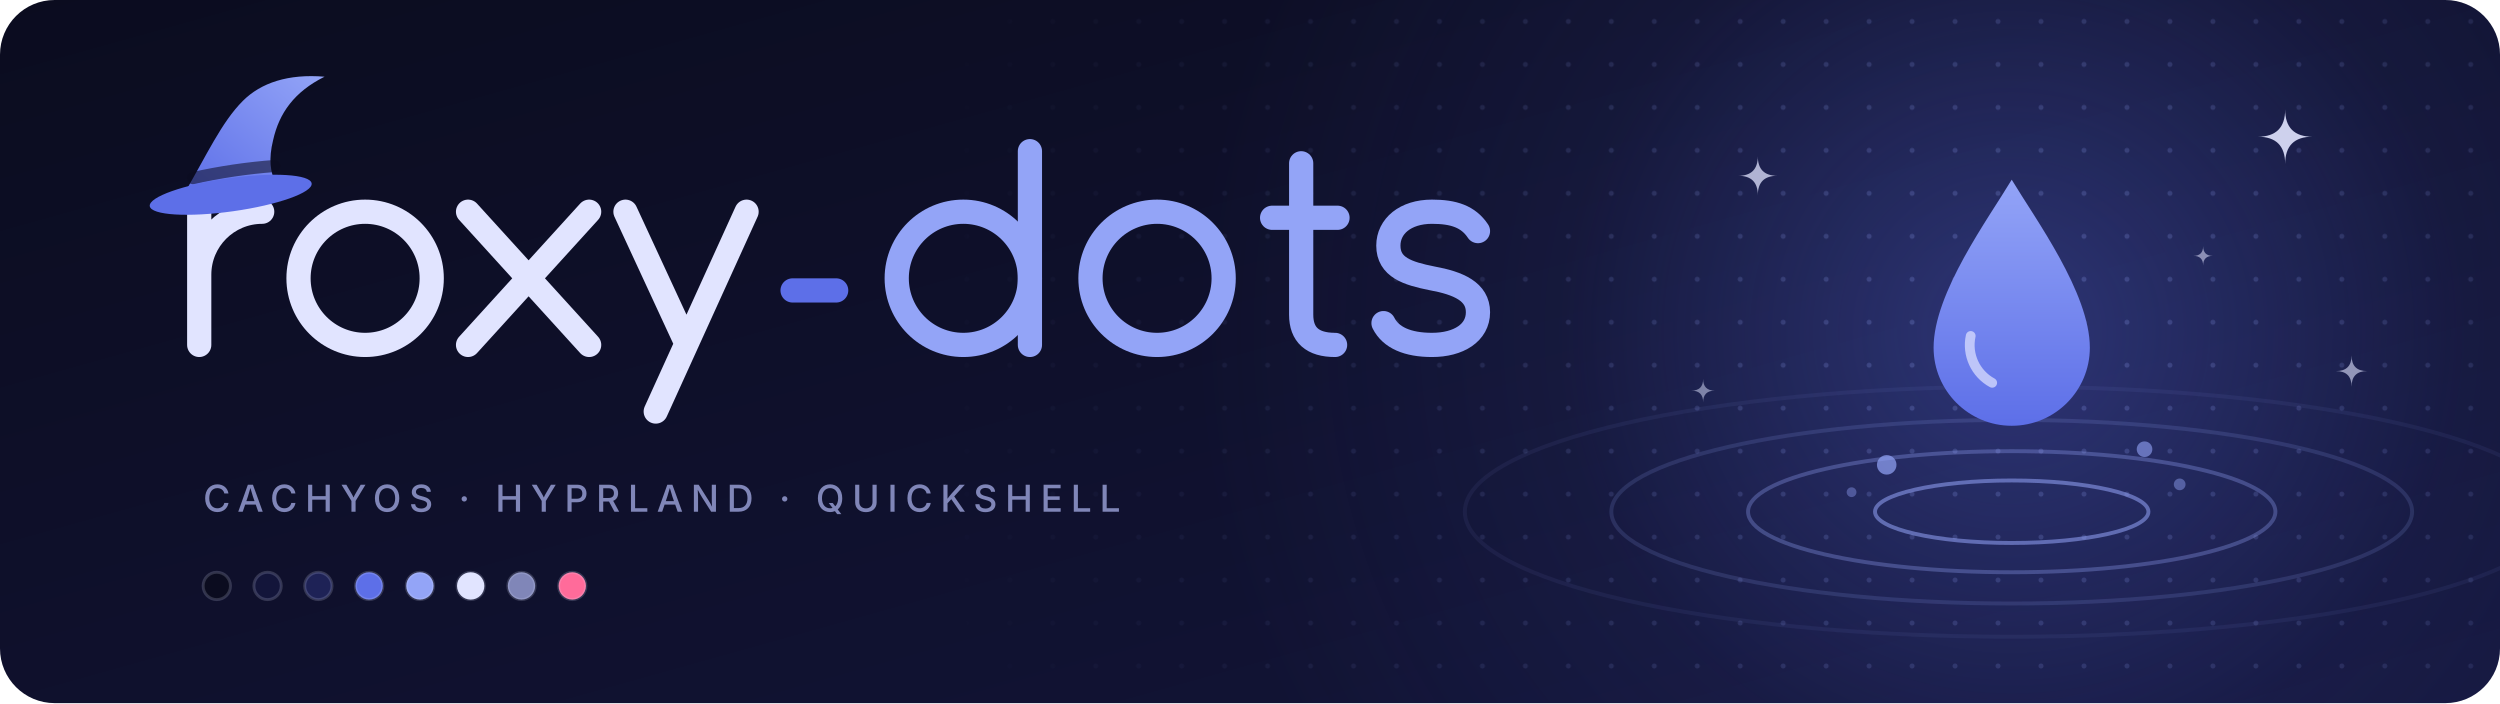
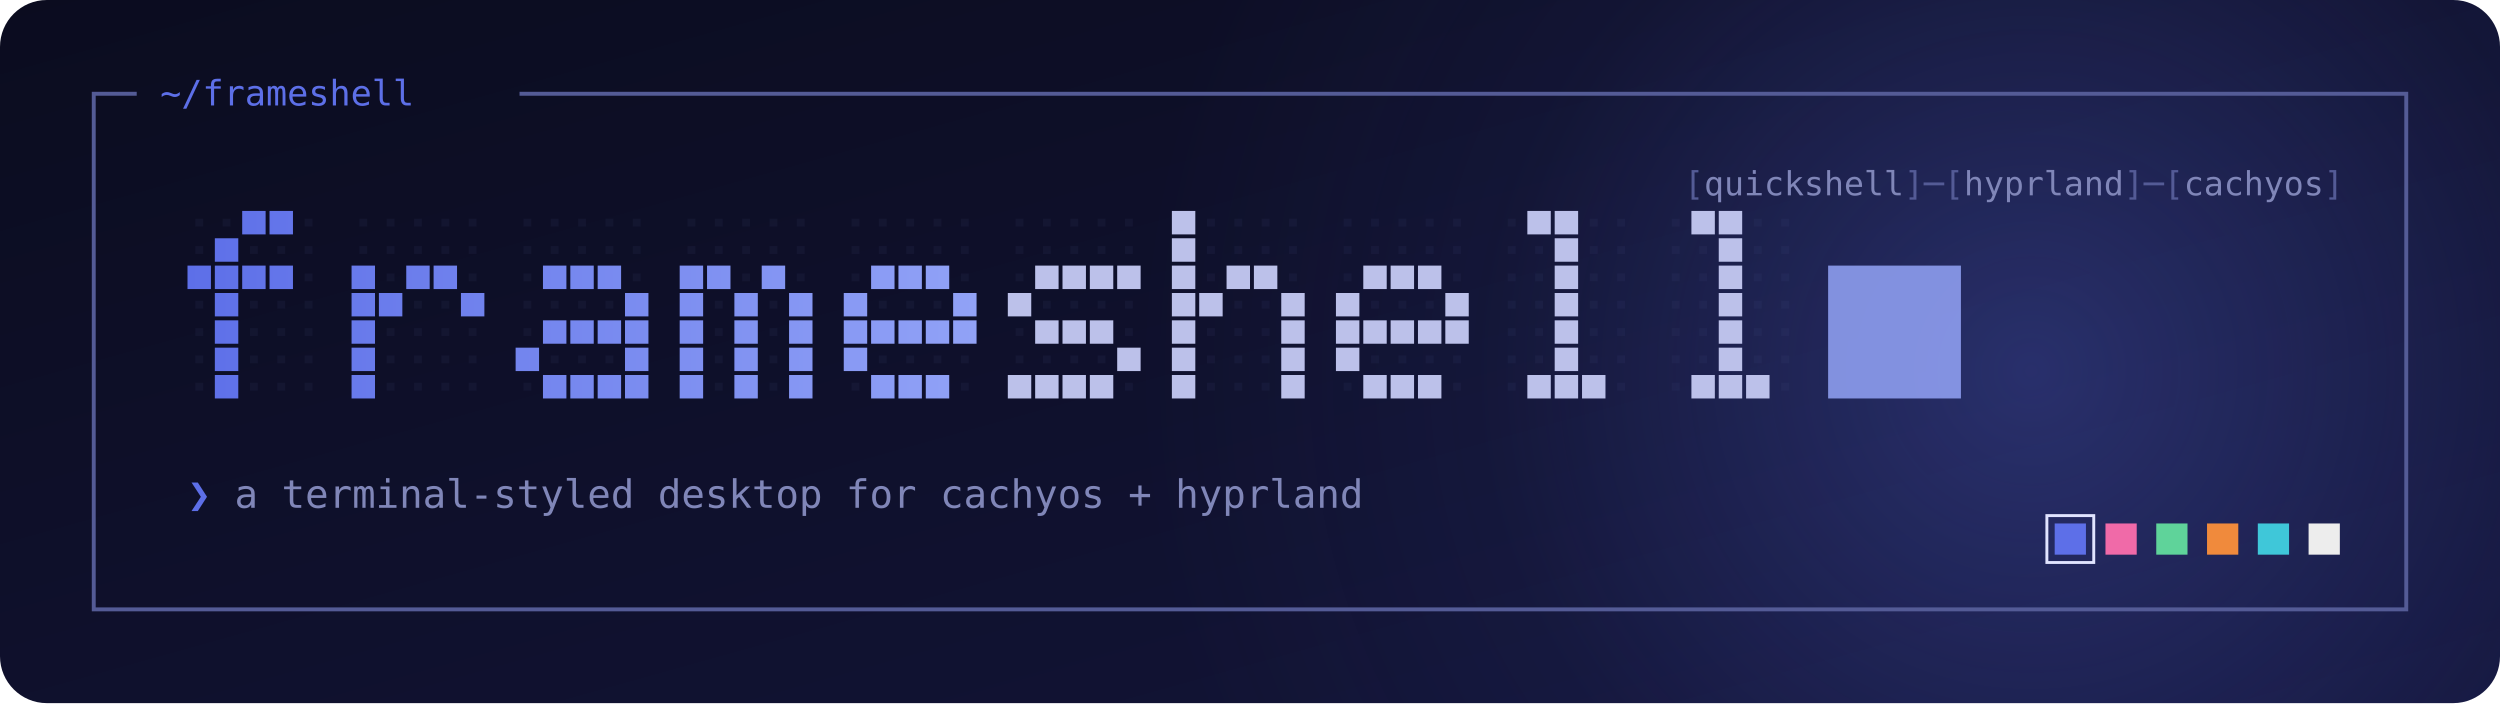
<svg xmlns="http://www.w3.org/2000/svg" viewBox="0 0 1280 360" width="1280" height="360" role="img" aria-labelledby="t">
  <defs>
    <linearGradient id="bg" x1="0" y1="0" x2="1" y2="1">
      <stop offset="0" stop-color="#0b0c1f" />
      <stop offset="1" stop-color="#13153a" />
    </linearGradient>
-     <radialGradient id="glow" cx="1030" cy="170" r="420" gradientUnits="userSpaceOnUse">
-       <stop offset="0" stop-color="#5d6fe8" stop-opacity="0.38" />
-       <stop offset="0.55" stop-color="#5d6fe8" stop-opacity="0.08" />
+     <radialGradient id="gl" cx="1040" cy="190" r="460" gradientUnits="userSpaceOnUse">
+       <stop offset="0" stop-color="#5d6fe8" stop-opacity="0.32" />
+       <stop offset="0.6" stop-color="#5d6fe8" stop-opacity="0.06" />
      <stop offset="1" stop-color="#5d6fe8" stop-opacity="0" />
    </radialGradient>
-     <pattern id="dots" width="22" height="22" patternUnits="userSpaceOnUse">
-       <circle cx="11" cy="11" r="1.3" fill="#93a4f7" />
-     </pattern>
-     <radialGradient id="dotFade" cx="1030" cy="170" r="560" gradientUnits="userSpaceOnUse">
-       <stop offset="0" stop-color="#fff" stop-opacity="0.24" />
-       <stop offset="1" stop-color="#fff" stop-opacity="0" />
-     </radialGradient>
-     <mask id="dotMask">
-       <rect width="1280" height="360" fill="url(#dotFade)" />
-     </mask>
-     <linearGradient id="hat" x1="0" y1="1" x2="1" y2="0">
+     <linearGradient id="wm" x1="96" y1="0" x2="516" y2="0" gradientUnits="userSpaceOnUse">
      <stop offset="0" stop-color="#5d6fe8" />
      <stop offset="1" stop-color="#93a4f7" />
    </linearGradient>
-     <linearGradient id="drop" x1="0" y1="0" x2="0" y2="1">
-       <stop offset="0" stop-color="#93a4f7" />
-       <stop offset="1" stop-color="#5d6fe8" />
-     </linearGradient>
-     <clipPath id="card">
-       <rect width="1280" height="360" rx="28" />
+     <clipPath id="cl">
+       <rect width="1280" height="360" rx="24" />
    </clipPath>
  </defs>
-   <g clip-path="url(#card)">
+   <g clip-path="url(#cl)">
    <rect width="1280" height="360" fill="url(#bg)" />
-     <rect width="1280" height="360" fill="url(#glow)" />
-     <rect width="1280" height="360" fill="url(#dots)" mask="url(#dotMask)" />
-     <g fill="none" stroke="#93a4f7" stroke-width="2">
-       <ellipse cx="1030" cy="262" rx="70" ry="16" stroke-opacity="0.55" />
-       <ellipse cx="1030" cy="262" rx="135" ry="31" stroke-opacity="0.32" />
-       <ellipse cx="1030" cy="262" rx="205" ry="47" stroke-opacity="0.16" />
-       <ellipse cx="1030" cy="262" rx="280" ry="64" stroke-opacity="0.07" />
+     <rect width="1280" height="360" fill="url(#gl)" />
+     <g stroke="#545b96" stroke-width="2" fill="none">
+       <path d="M70 48H48V312H1232V48H266" />
    </g>
-     <path d="M1030 92 C1018 112 990 150 990 178 A40 40 0 0 0 1070 178 C1070 150 1042 112 1030 92 Z" fill="url(#drop)" />
-     <path d="M1009 172 A22 22 0 0 0 1020 196" fill="none" stroke="#e1e4ff" stroke-opacity="0.7" stroke-width="5" stroke-linecap="round" />
-     <g fill="#93a4f7">
-       <circle cx="966" cy="238" r="5" fill-opacity="0.7" />
-       <circle cx="1098" cy="230" r="4" fill-opacity="0.6" />
-       <circle cx="1116" cy="248" r="3" fill-opacity="0.45" />
-       <circle cx="948" cy="252" r="2.5" fill-opacity="0.4" />
-     </g>
-     <g fill="#e1e4ff">
-       <path d="M1170 56 Q1170 70 1184 70 Q1170 70 1170 84 Q1170 70 1156 70 Q1170 70 1170 56 Z" fill-opacity="0.9" />
-       <path d="M900 80 Q900 90 910 90 Q900 90 900 100 Q900 90 890 90 Q900 90 900 80 Z" fill-opacity="0.75" />
-       <path d="M1204 182 Q1204 190 1212 190 Q1204 190 1204 198 Q1204 190 1196 190 Q1204 190 1204 182 Z" fill-opacity="0.6" />
-       <path d="M872 194 Q872 200 878 200 Q872 200 872 206 Q872 200 866 200 Q872 200 872 194 Z" fill-opacity="0.5" />
-       <path d="M1128 126 Q1128 131 1133 131 Q1128 131 1128 136 Q1128 131 1123 131 Q1128 131 1128 126 Z" fill-opacity="0.55" />
-     </g>
-     <g transform="translate(9 34) scale(0.62)" fill="none" stroke-width="20" stroke-linecap="round" stroke-linejoin="round">
-       <g stroke="#e1e4ff">
-         <path d="M150 120 V230 M150 172 A52 52 0 0 1 202 120" />
-         <circle cx="287" cy="175" r="55" />
-         <path d="M372 120 L472 230 M472 120 L372 230" />
-         <path d="M502 120 L552 228 M602 120 L527 285" />
-       </g>
-       <path d="M640 185 H676" stroke="#5d6fe8" />
-       <g stroke="#93a4f7">
-         <circle cx="781" cy="175" r="55" />
-         <path d="M836 70 V230" />
-         <circle cx="941" cy="175" r="55" />
-         <path d="M1060 80 V205 Q1060 230 1088 230 M1036 125 H1090" />
-         <path d="M1206 136 C1198 124 1186 120 1168 120 C1146 120 1132 132 1132 148 C1132 166 1148 171 1168 175 C1190 179 1206 186 1206 203 C1206 220 1190 230 1168 230 C1148 230 1134 224 1128 212" />
-       </g>
-       <g stroke="none" transform="translate(176 106) scale(1.25) translate(-176 -106)">
-         <path d="M146 104 C160 80 170 58 184 44 C196 32 214 26 238 28 C218 38 208 52 204 70 C201 82 202 92 206 98 Z" fill="url(#hat)" />
-         <path d="M151 95 Q178 89 205 87" fill="none" stroke="#0b0c1f" stroke-width="8" stroke-opacity="0.55" />
-         <ellipse cx="176" cy="106" rx="54" ry="11" transform="rotate(-8 176 106)" fill="#5d6fe8" />
-       </g>
-     </g>
-     <text x="104" y="262" fill="#8086b8" font-family="Lexend, 'Segoe UI', Inter, system-ui, sans-serif" font-size="19" font-weight="500" letter-spacing="4">CACHYOS · HYPRLAND · QUICKSHELL</text>
-     <g stroke="#e1e4ff" stroke-opacity="0.18" stroke-width="1.5">
-       <circle cx="111" cy="300" r="7" fill="#0b0c1f" />
-       <circle cx="137" cy="300" r="7" fill="#13153a" />
-       <circle cx="163" cy="300" r="7" fill="#1e2256" />
-       <circle cx="189" cy="300" r="7" fill="#5d6fe8" />
-       <circle cx="215" cy="300" r="7" fill="#93a4f7" />
-       <circle cx="241" cy="300" r="7" fill="#e1e4ff" />
-       <circle cx="267" cy="300" r="7" fill="#8086b8" />
-       <circle cx="293" cy="300" r="7" fill="#ff6b9a" />
-     </g>
+     <text x="82" y="54" font-family="JetBrains Mono, ui-monospace, Menlo, Consolas, monospace" font-size="18" fill="#5d6fe8">~/frameshell</text>
+     <text x="1200" y="100" text-anchor="end" font-family="JetBrains Mono, ui-monospace, Menlo, Consolas, monospace" font-size="17" fill="#545b96">[<tspan fill="#8086b8">quickshell</tspan>]─[<tspan fill="#8086b8">hyprland</tspan>]─[<tspan fill="#8086b8">cachyos</tspan>]</text>
+     <rect x="100" y="112" width="4" height="4" fill="#545b96" fill-opacity="0.09" />
+     <rect x="114" y="112" width="4" height="4" fill="#545b96" fill-opacity="0.09" />
+     <rect x="124" y="108" width="12" height="12" fill="url(#wm)" />
+     <rect x="138" y="108" width="12" height="12" fill="url(#wm)" />
+     <rect x="156" y="112" width="4" height="4" fill="#545b96" fill-opacity="0.09" />
+     <rect x="100" y="126" width="4" height="4" fill="#545b96" fill-opacity="0.09" />
+     <rect x="110" y="122" width="12" height="12" fill="url(#wm)" />
+     <rect x="128" y="126" width="4" height="4" fill="#545b96" fill-opacity="0.09" />
+     <rect x="142" y="126" width="4" height="4" fill="#545b96" fill-opacity="0.09" />
+     <rect x="156" y="126" width="4" height="4" fill="#545b96" fill-opacity="0.09" />
+     <rect x="96" y="136" width="12" height="12" fill="url(#wm)" />
+     <rect x="110" y="136" width="12" height="12" fill="url(#wm)" />
+     <rect x="124" y="136" width="12" height="12" fill="url(#wm)" />
+     <rect x="138" y="136" width="12" height="12" fill="url(#wm)" />
+     <rect x="156" y="140" width="4" height="4" fill="#545b96" fill-opacity="0.09" />
+     <rect x="100" y="154" width="4" height="4" fill="#545b96" fill-opacity="0.09" />
+     <rect x="110" y="150" width="12" height="12" fill="url(#wm)" />
+     <rect x="128" y="154" width="4" height="4" fill="#545b96" fill-opacity="0.09" />
+     <rect x="142" y="154" width="4" height="4" fill="#545b96" fill-opacity="0.09" />
+     <rect x="156" y="154" width="4" height="4" fill="#545b96" fill-opacity="0.09" />
+     <rect x="100" y="168" width="4" height="4" fill="#545b96" fill-opacity="0.09" />
+     <rect x="110" y="164" width="12" height="12" fill="url(#wm)" />
+     <rect x="128" y="168" width="4" height="4" fill="#545b96" fill-opacity="0.09" />
+     <rect x="142" y="168" width="4" height="4" fill="#545b96" fill-opacity="0.09" />
+     <rect x="156" y="168" width="4" height="4" fill="#545b96" fill-opacity="0.09" />
+     <rect x="100" y="182" width="4" height="4" fill="#545b96" fill-opacity="0.09" />
+     <rect x="110" y="178" width="12" height="12" fill="url(#wm)" />
+     <rect x="128" y="182" width="4" height="4" fill="#545b96" fill-opacity="0.09" />
+     <rect x="142" y="182" width="4" height="4" fill="#545b96" fill-opacity="0.09" />
+     <rect x="156" y="182" width="4" height="4" fill="#545b96" fill-opacity="0.09" />
+     <rect x="100" y="196" width="4" height="4" fill="#545b96" fill-opacity="0.09" />
+     <rect x="110" y="192" width="12" height="12" fill="url(#wm)" />
+     <rect x="128" y="196" width="4" height="4" fill="#545b96" fill-opacity="0.09" />
+     <rect x="142" y="196" width="4" height="4" fill="#545b96" fill-opacity="0.09" />
+     <rect x="156" y="196" width="4" height="4" fill="#545b96" fill-opacity="0.09" />
+     <rect x="184" y="112" width="4" height="4" fill="#545b96" fill-opacity="0.09" />
+     <rect x="198" y="112" width="4" height="4" fill="#545b96" fill-opacity="0.09" />
+     <rect x="212" y="112" width="4" height="4" fill="#545b96" fill-opacity="0.09" />
+     <rect x="226" y="112" width="4" height="4" fill="#545b96" fill-opacity="0.09" />
+     <rect x="240" y="112" width="4" height="4" fill="#545b96" fill-opacity="0.09" />
+     <rect x="184" y="126" width="4" height="4" fill="#545b96" fill-opacity="0.09" />
+     <rect x="198" y="126" width="4" height="4" fill="#545b96" fill-opacity="0.09" />
+     <rect x="212" y="126" width="4" height="4" fill="#545b96" fill-opacity="0.09" />
+     <rect x="226" y="126" width="4" height="4" fill="#545b96" fill-opacity="0.09" />
+     <rect x="240" y="126" width="4" height="4" fill="#545b96" fill-opacity="0.09" />
+     <rect x="180" y="136" width="12" height="12" fill="url(#wm)" />
+     <rect x="198" y="140" width="4" height="4" fill="#545b96" fill-opacity="0.09" />
+     <rect x="208" y="136" width="12" height="12" fill="url(#wm)" />
+     <rect x="222" y="136" width="12" height="12" fill="url(#wm)" />
+     <rect x="240" y="140" width="4" height="4" fill="#545b96" fill-opacity="0.09" />
+     <rect x="180" y="150" width="12" height="12" fill="url(#wm)" />
+     <rect x="194" y="150" width="12" height="12" fill="url(#wm)" />
+     <rect x="212" y="154" width="4" height="4" fill="#545b96" fill-opacity="0.09" />
+     <rect x="226" y="154" width="4" height="4" fill="#545b96" fill-opacity="0.09" />
+     <rect x="236" y="150" width="12" height="12" fill="url(#wm)" />
+     <rect x="180" y="164" width="12" height="12" fill="url(#wm)" />
+     <rect x="198" y="168" width="4" height="4" fill="#545b96" fill-opacity="0.09" />
+     <rect x="212" y="168" width="4" height="4" fill="#545b96" fill-opacity="0.09" />
+     <rect x="226" y="168" width="4" height="4" fill="#545b96" fill-opacity="0.09" />
+     <rect x="240" y="168" width="4" height="4" fill="#545b96" fill-opacity="0.09" />
+     <rect x="180" y="178" width="12" height="12" fill="url(#wm)" />
+     <rect x="198" y="182" width="4" height="4" fill="#545b96" fill-opacity="0.09" />
+     <rect x="212" y="182" width="4" height="4" fill="#545b96" fill-opacity="0.09" />
+     <rect x="226" y="182" width="4" height="4" fill="#545b96" fill-opacity="0.09" />
+     <rect x="240" y="182" width="4" height="4" fill="#545b96" fill-opacity="0.09" />
+     <rect x="180" y="192" width="12" height="12" fill="url(#wm)" />
+     <rect x="198" y="196" width="4" height="4" fill="#545b96" fill-opacity="0.09" />
+     <rect x="212" y="196" width="4" height="4" fill="#545b96" fill-opacity="0.09" />
+     <rect x="226" y="196" width="4" height="4" fill="#545b96" fill-opacity="0.09" />
+     <rect x="240" y="196" width="4" height="4" fill="#545b96" fill-opacity="0.09" />
+     <rect x="268" y="112" width="4" height="4" fill="#545b96" fill-opacity="0.09" />
+     <rect x="282" y="112" width="4" height="4" fill="#545b96" fill-opacity="0.09" />
+     <rect x="296" y="112" width="4" height="4" fill="#545b96" fill-opacity="0.09" />
+     <rect x="310" y="112" width="4" height="4" fill="#545b96" fill-opacity="0.09" />
+     <rect x="324" y="112" width="4" height="4" fill="#545b96" fill-opacity="0.09" />
+     <rect x="268" y="126" width="4" height="4" fill="#545b96" fill-opacity="0.09" />
+     <rect x="282" y="126" width="4" height="4" fill="#545b96" fill-opacity="0.09" />
+     <rect x="296" y="126" width="4" height="4" fill="#545b96" fill-opacity="0.09" />
+     <rect x="310" y="126" width="4" height="4" fill="#545b96" fill-opacity="0.09" />
+     <rect x="324" y="126" width="4" height="4" fill="#545b96" fill-opacity="0.09" />
+     <rect x="268" y="140" width="4" height="4" fill="#545b96" fill-opacity="0.09" />
+     <rect x="278" y="136" width="12" height="12" fill="url(#wm)" />
+     <rect x="292" y="136" width="12" height="12" fill="url(#wm)" />
+     <rect x="306" y="136" width="12" height="12" fill="url(#wm)" />
+     <rect x="324" y="140" width="4" height="4" fill="#545b96" fill-opacity="0.09" />
+     <rect x="268" y="154" width="4" height="4" fill="#545b96" fill-opacity="0.09" />
+     <rect x="282" y="154" width="4" height="4" fill="#545b96" fill-opacity="0.09" />
+     <rect x="296" y="154" width="4" height="4" fill="#545b96" fill-opacity="0.09" />
+     <rect x="310" y="154" width="4" height="4" fill="#545b96" fill-opacity="0.09" />
+     <rect x="320" y="150" width="12" height="12" fill="url(#wm)" />
+     <rect x="268" y="168" width="4" height="4" fill="#545b96" fill-opacity="0.09" />
+     <rect x="278" y="164" width="12" height="12" fill="url(#wm)" />
+     <rect x="292" y="164" width="12" height="12" fill="url(#wm)" />
+     <rect x="306" y="164" width="12" height="12" fill="url(#wm)" />
+     <rect x="320" y="164" width="12" height="12" fill="url(#wm)" />
+     <rect x="264" y="178" width="12" height="12" fill="url(#wm)" />
+     <rect x="282" y="182" width="4" height="4" fill="#545b96" fill-opacity="0.09" />
+     <rect x="296" y="182" width="4" height="4" fill="#545b96" fill-opacity="0.09" />
+     <rect x="310" y="182" width="4" height="4" fill="#545b96" fill-opacity="0.09" />
+     <rect x="320" y="178" width="12" height="12" fill="url(#wm)" />
+     <rect x="268" y="196" width="4" height="4" fill="#545b96" fill-opacity="0.09" />
+     <rect x="278" y="192" width="12" height="12" fill="url(#wm)" />
+     <rect x="292" y="192" width="12" height="12" fill="url(#wm)" />
+     <rect x="306" y="192" width="12" height="12" fill="url(#wm)" />
+     <rect x="320" y="192" width="12" height="12" fill="url(#wm)" />
+     <rect x="352" y="112" width="4" height="4" fill="#545b96" fill-opacity="0.09" />
+     <rect x="366" y="112" width="4" height="4" fill="#545b96" fill-opacity="0.09" />
+     <rect x="380" y="112" width="4" height="4" fill="#545b96" fill-opacity="0.09" />
+     <rect x="394" y="112" width="4" height="4" fill="#545b96" fill-opacity="0.09" />
+     <rect x="408" y="112" width="4" height="4" fill="#545b96" fill-opacity="0.09" />
+     <rect x="352" y="126" width="4" height="4" fill="#545b96" fill-opacity="0.09" />
+     <rect x="366" y="126" width="4" height="4" fill="#545b96" fill-opacity="0.09" />
+     <rect x="380" y="126" width="4" height="4" fill="#545b96" fill-opacity="0.09" />
+     <rect x="394" y="126" width="4" height="4" fill="#545b96" fill-opacity="0.09" />
+     <rect x="408" y="126" width="4" height="4" fill="#545b96" fill-opacity="0.09" />
+     <rect x="348" y="136" width="12" height="12" fill="url(#wm)" />
+     <rect x="362" y="136" width="12" height="12" fill="url(#wm)" />
+     <rect x="380" y="140" width="4" height="4" fill="#545b96" fill-opacity="0.09" />
+     <rect x="390" y="136" width="12" height="12" fill="url(#wm)" />
+     <rect x="408" y="140" width="4" height="4" fill="#545b96" fill-opacity="0.09" />
+     <rect x="348" y="150" width="12" height="12" fill="url(#wm)" />
+     <rect x="366" y="154" width="4" height="4" fill="#545b96" fill-opacity="0.09" />
+     <rect x="376" y="150" width="12" height="12" fill="url(#wm)" />
+     <rect x="394" y="154" width="4" height="4" fill="#545b96" fill-opacity="0.09" />
+     <rect x="404" y="150" width="12" height="12" fill="url(#wm)" />
+     <rect x="348" y="164" width="12" height="12" fill="url(#wm)" />
+     <rect x="366" y="168" width="4" height="4" fill="#545b96" fill-opacity="0.09" />
+     <rect x="376" y="164" width="12" height="12" fill="url(#wm)" />
+     <rect x="394" y="168" width="4" height="4" fill="#545b96" fill-opacity="0.09" />
+     <rect x="404" y="164" width="12" height="12" fill="url(#wm)" />
+     <rect x="348" y="178" width="12" height="12" fill="url(#wm)" />
+     <rect x="366" y="182" width="4" height="4" fill="#545b96" fill-opacity="0.09" />
+     <rect x="376" y="178" width="12" height="12" fill="url(#wm)" />
+     <rect x="394" y="182" width="4" height="4" fill="#545b96" fill-opacity="0.09" />
+     <rect x="404" y="178" width="12" height="12" fill="url(#wm)" />
+     <rect x="348" y="192" width="12" height="12" fill="url(#wm)" />
+     <rect x="366" y="196" width="4" height="4" fill="#545b96" fill-opacity="0.09" />
+     <rect x="376" y="192" width="12" height="12" fill="url(#wm)" />
+     <rect x="394" y="196" width="4" height="4" fill="#545b96" fill-opacity="0.09" />
+     <rect x="404" y="192" width="12" height="12" fill="url(#wm)" />
+     <rect x="436" y="112" width="4" height="4" fill="#545b96" fill-opacity="0.09" />
+     <rect x="450" y="112" width="4" height="4" fill="#545b96" fill-opacity="0.09" />
+     <rect x="464" y="112" width="4" height="4" fill="#545b96" fill-opacity="0.09" />
+     <rect x="478" y="112" width="4" height="4" fill="#545b96" fill-opacity="0.09" />
+     <rect x="492" y="112" width="4" height="4" fill="#545b96" fill-opacity="0.09" />
+     <rect x="436" y="126" width="4" height="4" fill="#545b96" fill-opacity="0.09" />
+     <rect x="450" y="126" width="4" height="4" fill="#545b96" fill-opacity="0.09" />
+     <rect x="464" y="126" width="4" height="4" fill="#545b96" fill-opacity="0.09" />
+     <rect x="478" y="126" width="4" height="4" fill="#545b96" fill-opacity="0.09" />
+     <rect x="492" y="126" width="4" height="4" fill="#545b96" fill-opacity="0.09" />
+     <rect x="436" y="140" width="4" height="4" fill="#545b96" fill-opacity="0.09" />
+     <rect x="446" y="136" width="12" height="12" fill="url(#wm)" />
+     <rect x="460" y="136" width="12" height="12" fill="url(#wm)" />
+     <rect x="474" y="136" width="12" height="12" fill="url(#wm)" />
+     <rect x="492" y="140" width="4" height="4" fill="#545b96" fill-opacity="0.09" />
+     <rect x="432" y="150" width="12" height="12" fill="url(#wm)" />
+     <rect x="450" y="154" width="4" height="4" fill="#545b96" fill-opacity="0.09" />
+     <rect x="464" y="154" width="4" height="4" fill="#545b96" fill-opacity="0.09" />
+     <rect x="478" y="154" width="4" height="4" fill="#545b96" fill-opacity="0.09" />
+     <rect x="488" y="150" width="12" height="12" fill="url(#wm)" />
+     <rect x="432" y="164" width="12" height="12" fill="url(#wm)" />
+     <rect x="446" y="164" width="12" height="12" fill="url(#wm)" />
+     <rect x="460" y="164" width="12" height="12" fill="url(#wm)" />
+     <rect x="474" y="164" width="12" height="12" fill="url(#wm)" />
+     <rect x="488" y="164" width="12" height="12" fill="url(#wm)" />
+     <rect x="432" y="178" width="12" height="12" fill="url(#wm)" />
+     <rect x="450" y="182" width="4" height="4" fill="#545b96" fill-opacity="0.09" />
+     <rect x="464" y="182" width="4" height="4" fill="#545b96" fill-opacity="0.09" />
+     <rect x="478" y="182" width="4" height="4" fill="#545b96" fill-opacity="0.09" />
+     <rect x="492" y="182" width="4" height="4" fill="#545b96" fill-opacity="0.09" />
+     <rect x="436" y="196" width="4" height="4" fill="#545b96" fill-opacity="0.09" />
+     <rect x="446" y="192" width="12" height="12" fill="url(#wm)" />
+     <rect x="460" y="192" width="12" height="12" fill="url(#wm)" />
+     <rect x="474" y="192" width="12" height="12" fill="url(#wm)" />
+     <rect x="492" y="196" width="4" height="4" fill="#545b96" fill-opacity="0.09" />
+     <rect x="520" y="112" width="4" height="4" fill="#545b96" fill-opacity="0.09" />
+     <rect x="534" y="112" width="4" height="4" fill="#545b96" fill-opacity="0.09" />
+     <rect x="548" y="112" width="4" height="4" fill="#545b96" fill-opacity="0.09" />
+     <rect x="562" y="112" width="4" height="4" fill="#545b96" fill-opacity="0.09" />
+     <rect x="576" y="112" width="4" height="4" fill="#545b96" fill-opacity="0.09" />
+     <rect x="520" y="126" width="4" height="4" fill="#545b96" fill-opacity="0.09" />
+     <rect x="534" y="126" width="4" height="4" fill="#545b96" fill-opacity="0.09" />
+     <rect x="548" y="126" width="4" height="4" fill="#545b96" fill-opacity="0.09" />
+     <rect x="562" y="126" width="4" height="4" fill="#545b96" fill-opacity="0.09" />
+     <rect x="576" y="126" width="4" height="4" fill="#545b96" fill-opacity="0.09" />
+     <rect x="520" y="140" width="4" height="4" fill="#545b96" fill-opacity="0.09" />
+     <rect x="530" y="136" width="12" height="12" fill="#bcc1ea" />
+     <rect x="544" y="136" width="12" height="12" fill="#bcc1ea" />
+     <rect x="558" y="136" width="12" height="12" fill="#bcc1ea" />
+     <rect x="572" y="136" width="12" height="12" fill="#bcc1ea" />
+     <rect x="516" y="150" width="12" height="12" fill="#bcc1ea" />
+     <rect x="534" y="154" width="4" height="4" fill="#545b96" fill-opacity="0.09" />
+     <rect x="548" y="154" width="4" height="4" fill="#545b96" fill-opacity="0.09" />
+     <rect x="562" y="154" width="4" height="4" fill="#545b96" fill-opacity="0.09" />
+     <rect x="576" y="154" width="4" height="4" fill="#545b96" fill-opacity="0.09" />
+     <rect x="520" y="168" width="4" height="4" fill="#545b96" fill-opacity="0.09" />
+     <rect x="530" y="164" width="12" height="12" fill="#bcc1ea" />
+     <rect x="544" y="164" width="12" height="12" fill="#bcc1ea" />
+     <rect x="558" y="164" width="12" height="12" fill="#bcc1ea" />
+     <rect x="576" y="168" width="4" height="4" fill="#545b96" fill-opacity="0.09" />
+     <rect x="520" y="182" width="4" height="4" fill="#545b96" fill-opacity="0.09" />
+     <rect x="534" y="182" width="4" height="4" fill="#545b96" fill-opacity="0.09" />
+     <rect x="548" y="182" width="4" height="4" fill="#545b96" fill-opacity="0.09" />
+     <rect x="562" y="182" width="4" height="4" fill="#545b96" fill-opacity="0.09" />
+     <rect x="572" y="178" width="12" height="12" fill="#bcc1ea" />
+     <rect x="516" y="192" width="12" height="12" fill="#bcc1ea" />
+     <rect x="530" y="192" width="12" height="12" fill="#bcc1ea" />
+     <rect x="544" y="192" width="12" height="12" fill="#bcc1ea" />
+     <rect x="558" y="192" width="12" height="12" fill="#bcc1ea" />
+     <rect x="576" y="196" width="4" height="4" fill="#545b96" fill-opacity="0.09" />
+     <rect x="600" y="108" width="12" height="12" fill="#bcc1ea" />
+     <rect x="618" y="112" width="4" height="4" fill="#545b96" fill-opacity="0.09" />
+     <rect x="632" y="112" width="4" height="4" fill="#545b96" fill-opacity="0.09" />
+     <rect x="646" y="112" width="4" height="4" fill="#545b96" fill-opacity="0.09" />
+     <rect x="660" y="112" width="4" height="4" fill="#545b96" fill-opacity="0.09" />
+     <rect x="600" y="122" width="12" height="12" fill="#bcc1ea" />
+     <rect x="618" y="126" width="4" height="4" fill="#545b96" fill-opacity="0.09" />
+     <rect x="632" y="126" width="4" height="4" fill="#545b96" fill-opacity="0.09" />
+     <rect x="646" y="126" width="4" height="4" fill="#545b96" fill-opacity="0.09" />
+     <rect x="660" y="126" width="4" height="4" fill="#545b96" fill-opacity="0.09" />
+     <rect x="600" y="136" width="12" height="12" fill="#bcc1ea" />
+     <rect x="618" y="140" width="4" height="4" fill="#545b96" fill-opacity="0.09" />
+     <rect x="628" y="136" width="12" height="12" fill="#bcc1ea" />
+     <rect x="642" y="136" width="12" height="12" fill="#bcc1ea" />
+     <rect x="660" y="140" width="4" height="4" fill="#545b96" fill-opacity="0.09" />
+     <rect x="600" y="150" width="12" height="12" fill="#bcc1ea" />
+     <rect x="614" y="150" width="12" height="12" fill="#bcc1ea" />
+     <rect x="632" y="154" width="4" height="4" fill="#545b96" fill-opacity="0.09" />
+     <rect x="646" y="154" width="4" height="4" fill="#545b96" fill-opacity="0.09" />
+     <rect x="656" y="150" width="12" height="12" fill="#bcc1ea" />
+     <rect x="600" y="164" width="12" height="12" fill="#bcc1ea" />
+     <rect x="618" y="168" width="4" height="4" fill="#545b96" fill-opacity="0.09" />
+     <rect x="632" y="168" width="4" height="4" fill="#545b96" fill-opacity="0.09" />
+     <rect x="646" y="168" width="4" height="4" fill="#545b96" fill-opacity="0.09" />
+     <rect x="656" y="164" width="12" height="12" fill="#bcc1ea" />
+     <rect x="600" y="178" width="12" height="12" fill="#bcc1ea" />
+     <rect x="618" y="182" width="4" height="4" fill="#545b96" fill-opacity="0.09" />
+     <rect x="632" y="182" width="4" height="4" fill="#545b96" fill-opacity="0.09" />
+     <rect x="646" y="182" width="4" height="4" fill="#545b96" fill-opacity="0.09" />
+     <rect x="656" y="178" width="12" height="12" fill="#bcc1ea" />
+     <rect x="600" y="192" width="12" height="12" fill="#bcc1ea" />
+     <rect x="618" y="196" width="4" height="4" fill="#545b96" fill-opacity="0.09" />
+     <rect x="632" y="196" width="4" height="4" fill="#545b96" fill-opacity="0.09" />
+     <rect x="646" y="196" width="4" height="4" fill="#545b96" fill-opacity="0.09" />
+     <rect x="656" y="192" width="12" height="12" fill="#bcc1ea" />
+     <rect x="688" y="112" width="4" height="4" fill="#545b96" fill-opacity="0.09" />
+     <rect x="702" y="112" width="4" height="4" fill="#545b96" fill-opacity="0.09" />
+     <rect x="716" y="112" width="4" height="4" fill="#545b96" fill-opacity="0.09" />
+     <rect x="730" y="112" width="4" height="4" fill="#545b96" fill-opacity="0.09" />
+     <rect x="744" y="112" width="4" height="4" fill="#545b96" fill-opacity="0.09" />
+     <rect x="688" y="126" width="4" height="4" fill="#545b96" fill-opacity="0.09" />
+     <rect x="702" y="126" width="4" height="4" fill="#545b96" fill-opacity="0.09" />
+     <rect x="716" y="126" width="4" height="4" fill="#545b96" fill-opacity="0.09" />
+     <rect x="730" y="126" width="4" height="4" fill="#545b96" fill-opacity="0.09" />
+     <rect x="744" y="126" width="4" height="4" fill="#545b96" fill-opacity="0.09" />
+     <rect x="688" y="140" width="4" height="4" fill="#545b96" fill-opacity="0.09" />
+     <rect x="698" y="136" width="12" height="12" fill="#bcc1ea" />
+     <rect x="712" y="136" width="12" height="12" fill="#bcc1ea" />
+     <rect x="726" y="136" width="12" height="12" fill="#bcc1ea" />
+     <rect x="744" y="140" width="4" height="4" fill="#545b96" fill-opacity="0.09" />
+     <rect x="684" y="150" width="12" height="12" fill="#bcc1ea" />
+     <rect x="702" y="154" width="4" height="4" fill="#545b96" fill-opacity="0.09" />
+     <rect x="716" y="154" width="4" height="4" fill="#545b96" fill-opacity="0.09" />
+     <rect x="730" y="154" width="4" height="4" fill="#545b96" fill-opacity="0.09" />
+     <rect x="740" y="150" width="12" height="12" fill="#bcc1ea" />
+     <rect x="684" y="164" width="12" height="12" fill="#bcc1ea" />
+     <rect x="698" y="164" width="12" height="12" fill="#bcc1ea" />
+     <rect x="712" y="164" width="12" height="12" fill="#bcc1ea" />
+     <rect x="726" y="164" width="12" height="12" fill="#bcc1ea" />
+     <rect x="740" y="164" width="12" height="12" fill="#bcc1ea" />
+     <rect x="684" y="178" width="12" height="12" fill="#bcc1ea" />
+     <rect x="702" y="182" width="4" height="4" fill="#545b96" fill-opacity="0.09" />
+     <rect x="716" y="182" width="4" height="4" fill="#545b96" fill-opacity="0.09" />
+     <rect x="730" y="182" width="4" height="4" fill="#545b96" fill-opacity="0.09" />
+     <rect x="744" y="182" width="4" height="4" fill="#545b96" fill-opacity="0.09" />
+     <rect x="688" y="196" width="4" height="4" fill="#545b96" fill-opacity="0.09" />
+     <rect x="698" y="192" width="12" height="12" fill="#bcc1ea" />
+     <rect x="712" y="192" width="12" height="12" fill="#bcc1ea" />
+     <rect x="726" y="192" width="12" height="12" fill="#bcc1ea" />
+     <rect x="744" y="196" width="4" height="4" fill="#545b96" fill-opacity="0.09" />
+     <rect x="772" y="112" width="4" height="4" fill="#545b96" fill-opacity="0.09" />
+     <rect x="782" y="108" width="12" height="12" fill="#bcc1ea" />
+     <rect x="796" y="108" width="12" height="12" fill="#bcc1ea" />
+     <rect x="814" y="112" width="4" height="4" fill="#545b96" fill-opacity="0.09" />
+     <rect x="828" y="112" width="4" height="4" fill="#545b96" fill-opacity="0.09" />
+     <rect x="772" y="126" width="4" height="4" fill="#545b96" fill-opacity="0.09" />
+     <rect x="786" y="126" width="4" height="4" fill="#545b96" fill-opacity="0.09" />
+     <rect x="796" y="122" width="12" height="12" fill="#bcc1ea" />
+     <rect x="814" y="126" width="4" height="4" fill="#545b96" fill-opacity="0.09" />
+     <rect x="828" y="126" width="4" height="4" fill="#545b96" fill-opacity="0.09" />
+     <rect x="772" y="140" width="4" height="4" fill="#545b96" fill-opacity="0.09" />
+     <rect x="786" y="140" width="4" height="4" fill="#545b96" fill-opacity="0.09" />
+     <rect x="796" y="136" width="12" height="12" fill="#bcc1ea" />
+     <rect x="814" y="140" width="4" height="4" fill="#545b96" fill-opacity="0.09" />
+     <rect x="828" y="140" width="4" height="4" fill="#545b96" fill-opacity="0.09" />
+     <rect x="772" y="154" width="4" height="4" fill="#545b96" fill-opacity="0.09" />
+     <rect x="786" y="154" width="4" height="4" fill="#545b96" fill-opacity="0.09" />
+     <rect x="796" y="150" width="12" height="12" fill="#bcc1ea" />
+     <rect x="814" y="154" width="4" height="4" fill="#545b96" fill-opacity="0.09" />
+     <rect x="828" y="154" width="4" height="4" fill="#545b96" fill-opacity="0.09" />
+     <rect x="772" y="168" width="4" height="4" fill="#545b96" fill-opacity="0.09" />
+     <rect x="786" y="168" width="4" height="4" fill="#545b96" fill-opacity="0.09" />
+     <rect x="796" y="164" width="12" height="12" fill="#bcc1ea" />
+     <rect x="814" y="168" width="4" height="4" fill="#545b96" fill-opacity="0.09" />
+     <rect x="828" y="168" width="4" height="4" fill="#545b96" fill-opacity="0.09" />
+     <rect x="772" y="182" width="4" height="4" fill="#545b96" fill-opacity="0.09" />
+     <rect x="786" y="182" width="4" height="4" fill="#545b96" fill-opacity="0.09" />
+     <rect x="796" y="178" width="12" height="12" fill="#bcc1ea" />
+     <rect x="814" y="182" width="4" height="4" fill="#545b96" fill-opacity="0.09" />
+     <rect x="828" y="182" width="4" height="4" fill="#545b96" fill-opacity="0.09" />
+     <rect x="772" y="196" width="4" height="4" fill="#545b96" fill-opacity="0.09" />
+     <rect x="782" y="192" width="12" height="12" fill="#bcc1ea" />
+     <rect x="796" y="192" width="12" height="12" fill="#bcc1ea" />
+     <rect x="810" y="192" width="12" height="12" fill="#bcc1ea" />
+     <rect x="828" y="196" width="4" height="4" fill="#545b96" fill-opacity="0.09" />
+     <rect x="856" y="112" width="4" height="4" fill="#545b96" fill-opacity="0.09" />
+     <rect x="866" y="108" width="12" height="12" fill="#bcc1ea" />
+     <rect x="880" y="108" width="12" height="12" fill="#bcc1ea" />
+     <rect x="898" y="112" width="4" height="4" fill="#545b96" fill-opacity="0.09" />
+     <rect x="912" y="112" width="4" height="4" fill="#545b96" fill-opacity="0.09" />
+     <rect x="856" y="126" width="4" height="4" fill="#545b96" fill-opacity="0.09" />
+     <rect x="870" y="126" width="4" height="4" fill="#545b96" fill-opacity="0.09" />
+     <rect x="880" y="122" width="12" height="12" fill="#bcc1ea" />
+     <rect x="898" y="126" width="4" height="4" fill="#545b96" fill-opacity="0.09" />
+     <rect x="912" y="126" width="4" height="4" fill="#545b96" fill-opacity="0.09" />
+     <rect x="856" y="140" width="4" height="4" fill="#545b96" fill-opacity="0.09" />
+     <rect x="870" y="140" width="4" height="4" fill="#545b96" fill-opacity="0.09" />
+     <rect x="880" y="136" width="12" height="12" fill="#bcc1ea" />
+     <rect x="898" y="140" width="4" height="4" fill="#545b96" fill-opacity="0.09" />
+     <rect x="912" y="140" width="4" height="4" fill="#545b96" fill-opacity="0.09" />
+     <rect x="856" y="154" width="4" height="4" fill="#545b96" fill-opacity="0.09" />
+     <rect x="870" y="154" width="4" height="4" fill="#545b96" fill-opacity="0.09" />
+     <rect x="880" y="150" width="12" height="12" fill="#bcc1ea" />
+     <rect x="898" y="154" width="4" height="4" fill="#545b96" fill-opacity="0.09" />
+     <rect x="912" y="154" width="4" height="4" fill="#545b96" fill-opacity="0.09" />
+     <rect x="856" y="168" width="4" height="4" fill="#545b96" fill-opacity="0.09" />
+     <rect x="870" y="168" width="4" height="4" fill="#545b96" fill-opacity="0.09" />
+     <rect x="880" y="164" width="12" height="12" fill="#bcc1ea" />
+     <rect x="898" y="168" width="4" height="4" fill="#545b96" fill-opacity="0.09" />
+     <rect x="912" y="168" width="4" height="4" fill="#545b96" fill-opacity="0.09" />
+     <rect x="856" y="182" width="4" height="4" fill="#545b96" fill-opacity="0.09" />
+     <rect x="870" y="182" width="4" height="4" fill="#545b96" fill-opacity="0.09" />
+     <rect x="880" y="178" width="12" height="12" fill="#bcc1ea" />
+     <rect x="898" y="182" width="4" height="4" fill="#545b96" fill-opacity="0.09" />
+     <rect x="912" y="182" width="4" height="4" fill="#545b96" fill-opacity="0.09" />
+     <rect x="856" y="196" width="4" height="4" fill="#545b96" fill-opacity="0.09" />
+     <rect x="866" y="192" width="12" height="12" fill="#bcc1ea" />
+     <rect x="880" y="192" width="12" height="12" fill="#bcc1ea" />
+     <rect x="894" y="192" width="12" height="12" fill="#bcc1ea" />
+     <rect x="912" y="196" width="4" height="4" fill="#545b96" fill-opacity="0.09" />
+     <rect x="936" y="136" width="68" height="68" fill="#93a4f7" fill-opacity="0.85" />
+     <text x="96" y="260" font-family="JetBrains Mono, ui-monospace, Menlo, Consolas, monospace" font-size="20" fill="#8086b8">
+       <tspan fill="#5d6fe8">❯</tspan> a terminal-styled desktop for cachyos + hyprland</text>
+     <rect x="1052" y="268" width="16" height="16" fill="#5d6fe8" />
+     <rect x="1048" y="264" width="24" height="24" fill="none" stroke="#e1e4ff" stroke-width="1.5" />
+     <rect x="1078" y="268" width="16" height="16" fill="#f06aa8" />
+     <rect x="1104" y="268" width="16" height="16" fill="#5fd39a" />
+     <rect x="1130" y="268" width="16" height="16" fill="#f08a3c" />
+     <rect x="1156" y="268" width="16" height="16" fill="#3fc7d9" />
+     <rect x="1182" y="268" width="16" height="16" fill="#ededed" />
  </g>
</svg>
